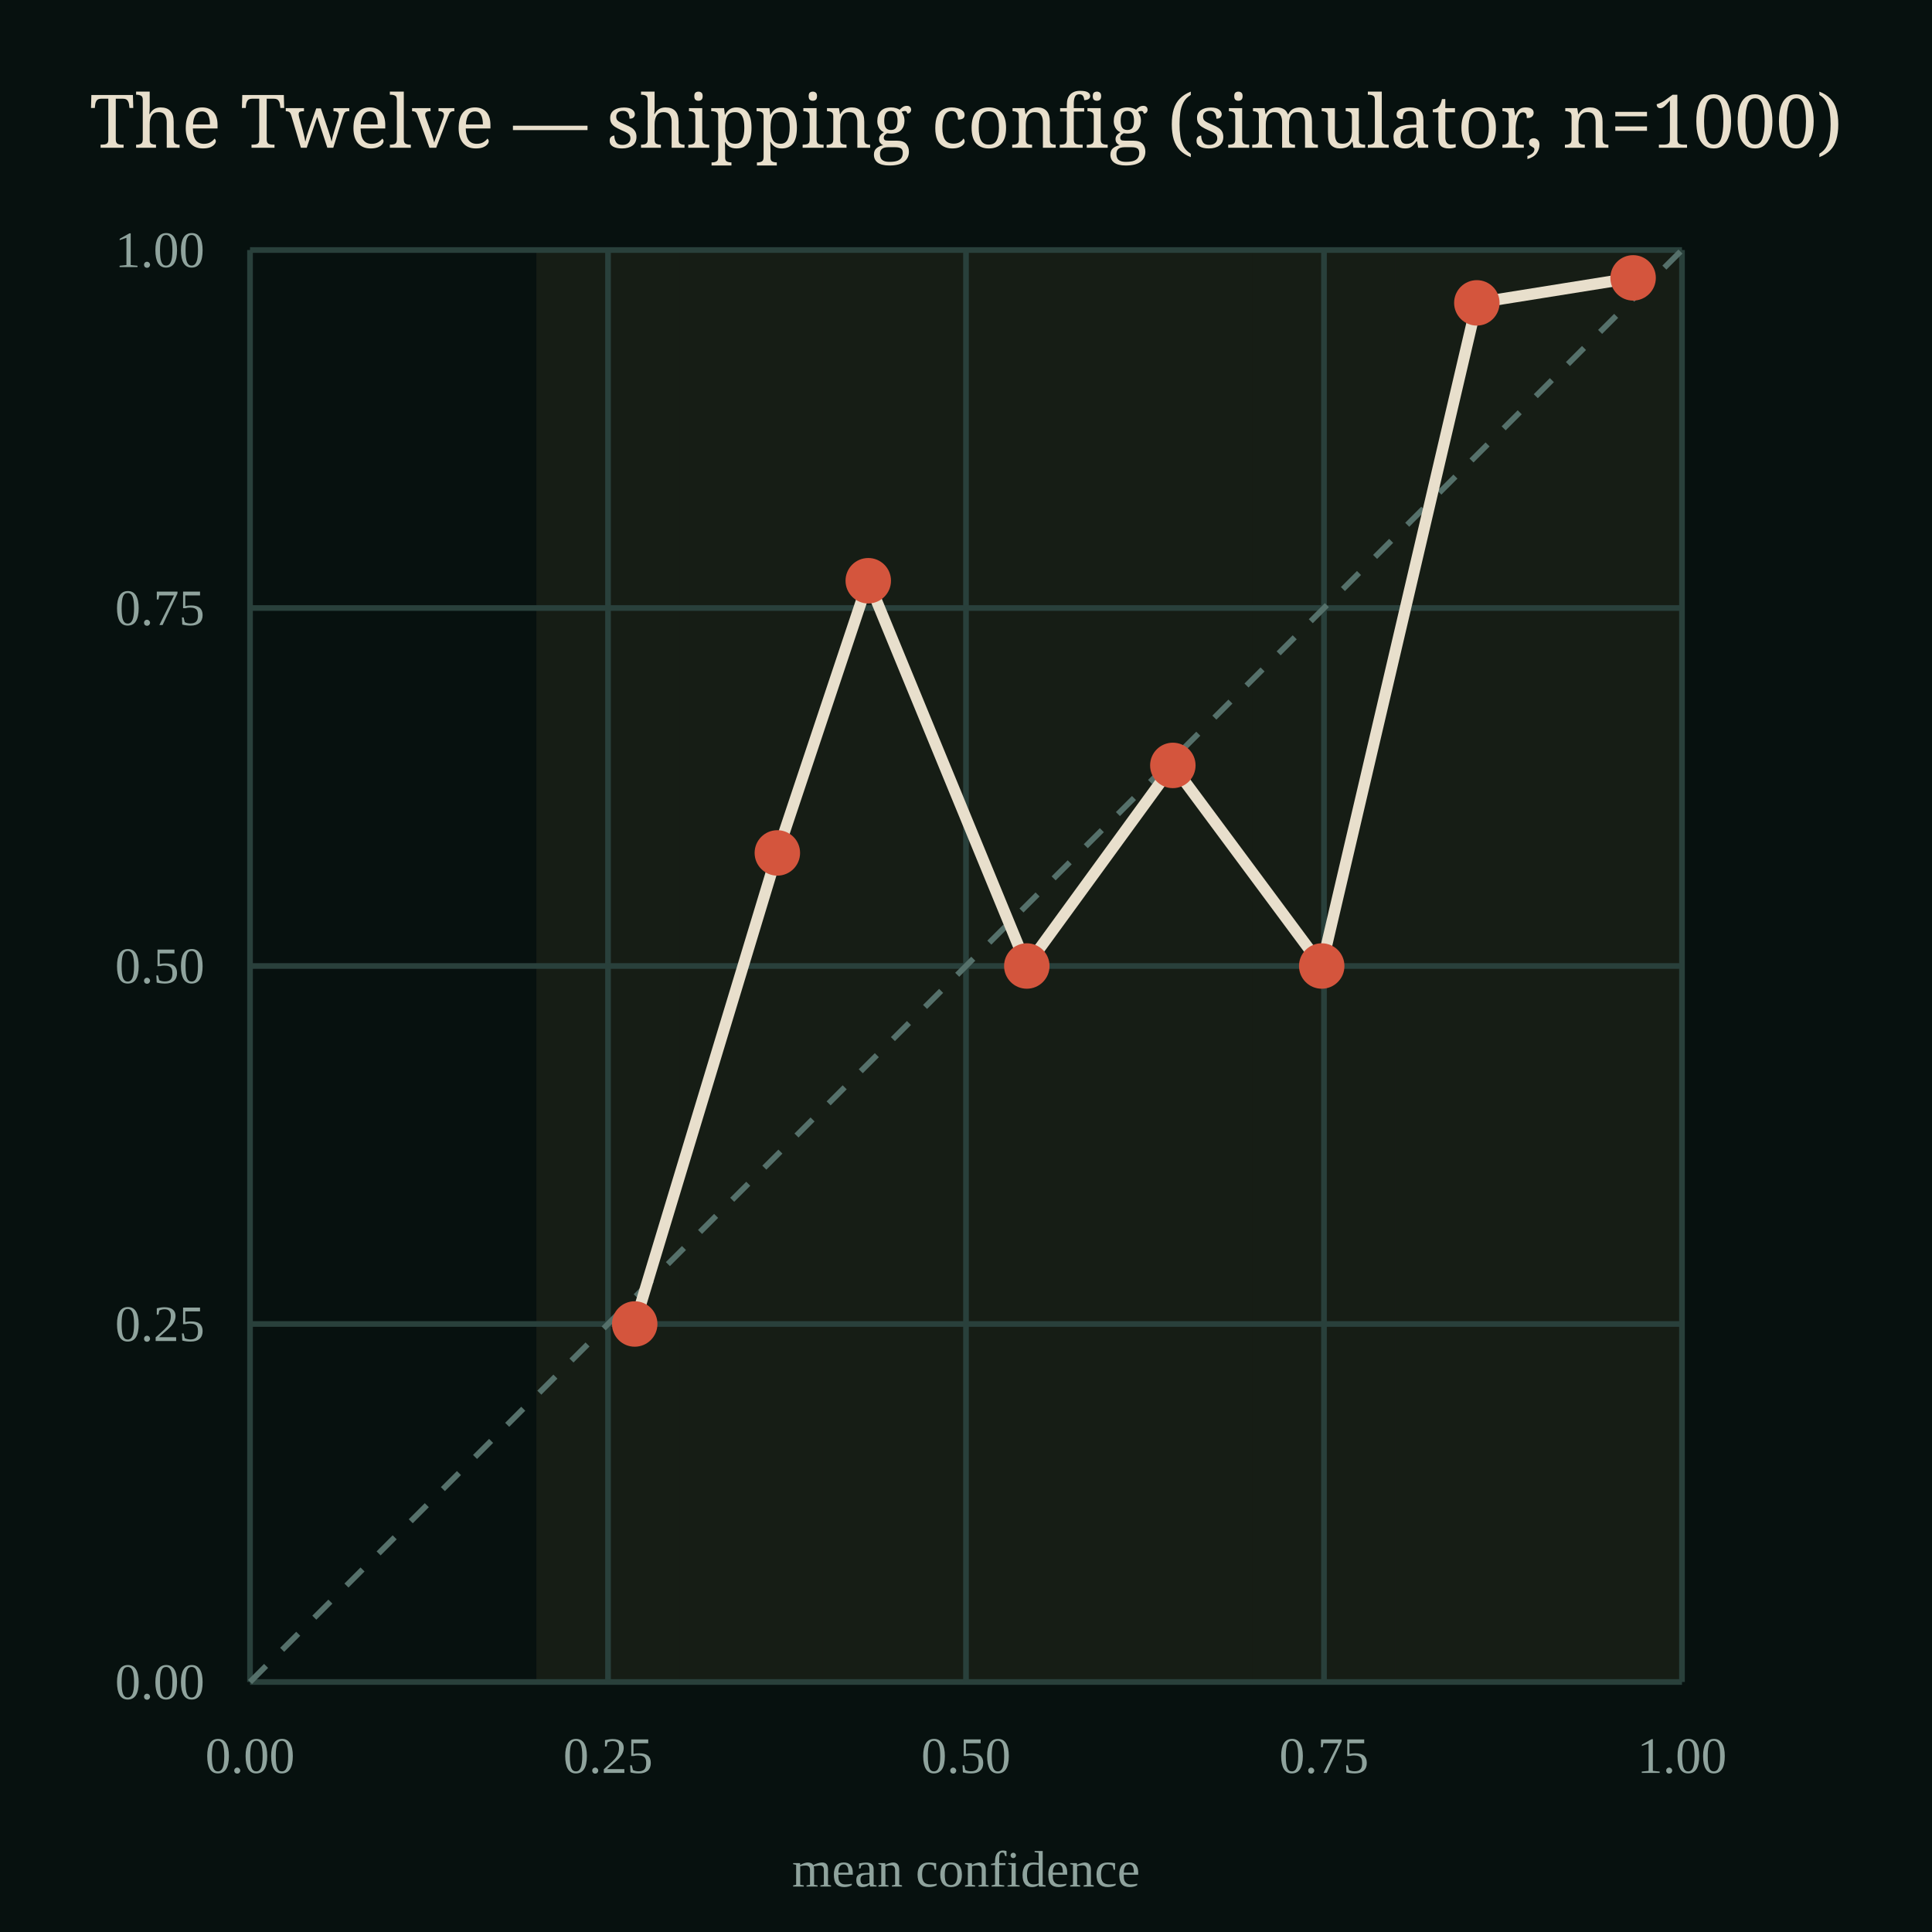
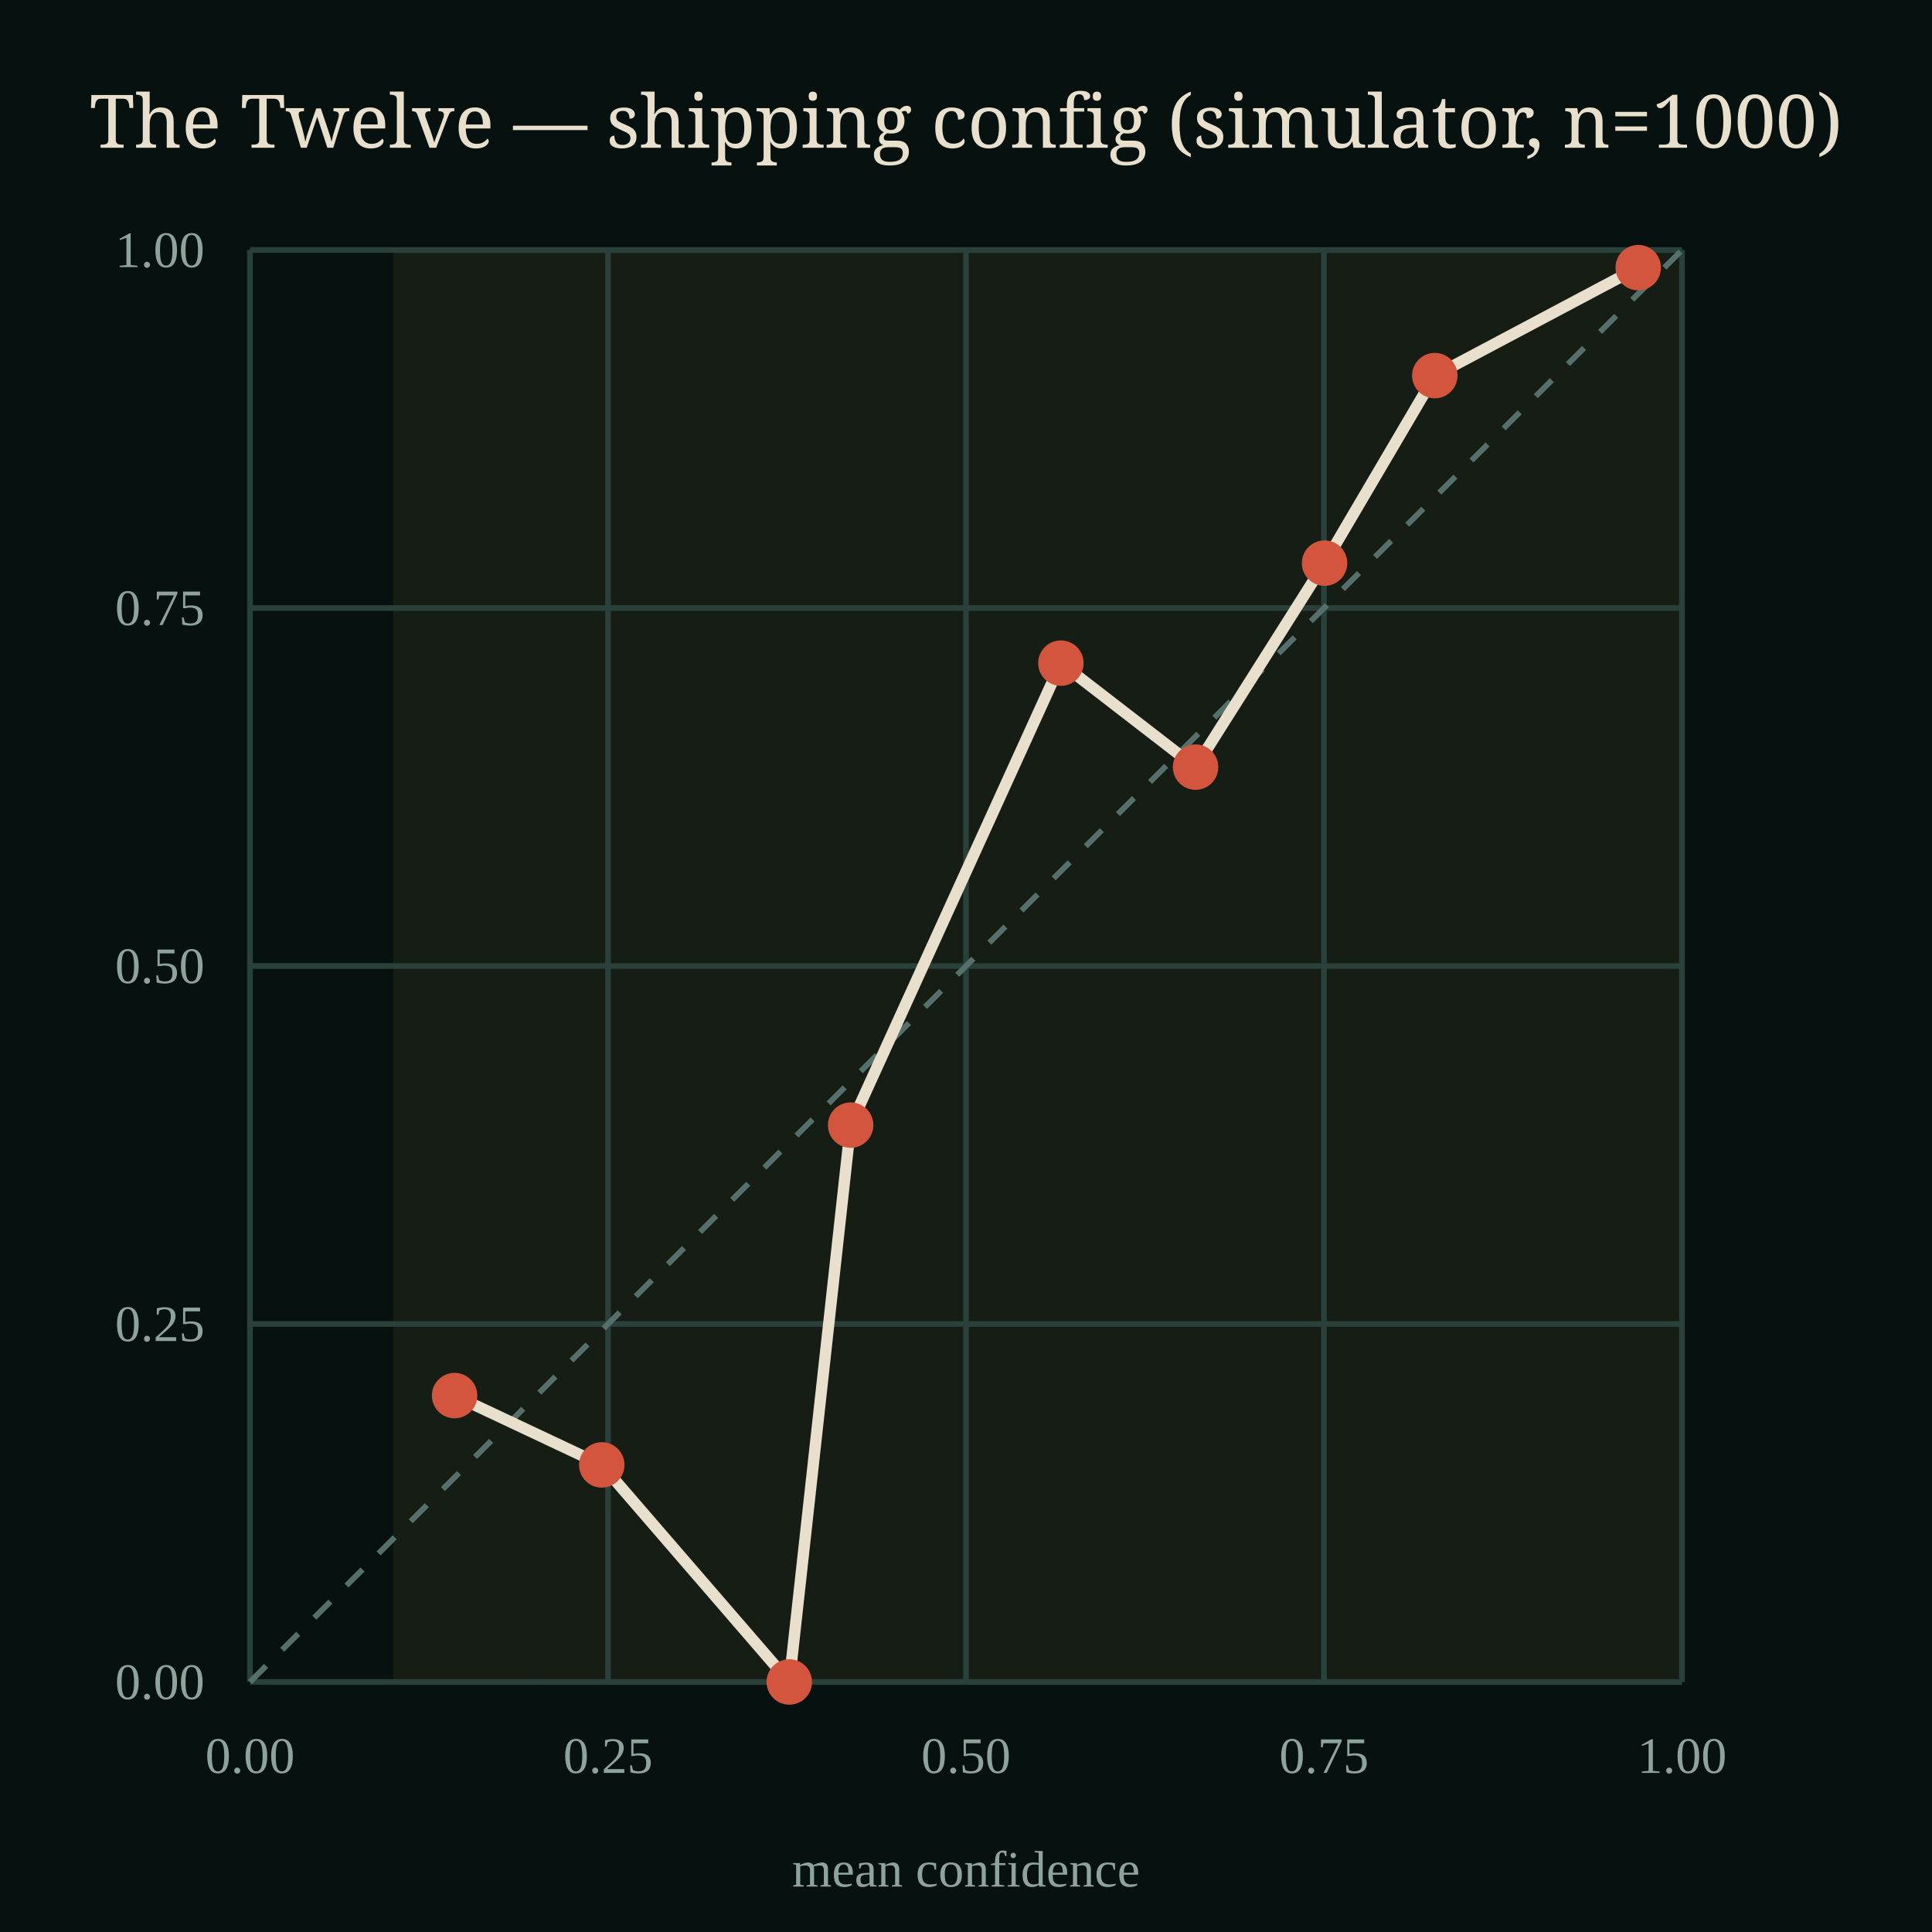
<svg xmlns="http://www.w3.org/2000/svg" width="340" height="340" viewBox="0 0 340 340" role="img" aria-label="The Twelve — shipping config (simulator, n=1000)">
  <rect width="340" height="340" fill="#07110f" />
+   <rect x="69.2" y="44" width="25.2" height="252" fill="#c9a25e" opacity="0.08" />
  <rect x="94.4" y="44" width="25.2" height="252" fill="#c9a25e" opacity="0.08" />
  <rect x="119.6" y="44" width="25.2" height="252" fill="#c9a25e" opacity="0.08" />
  <rect x="144.8" y="44" width="25.2" height="252" fill="#c9a25e" opacity="0.08" />
  <rect x="170.0" y="44" width="25.2" height="252" fill="#c9a25e" opacity="0.08" />
  <rect x="195.2" y="44" width="25.2" height="252" fill="#c9a25e" opacity="0.08" />
  <rect x="220.4" y="44" width="25.2" height="252" fill="#c9a25e" opacity="0.08" />
  <rect x="245.6" y="44" width="25.2" height="252" fill="#c9a25e" opacity="0.08" />
  <rect x="270.8" y="44" width="25.2" height="252" fill="#c9a25e" opacity="0.08" />
  <line x1="44" y1="44" x2="44" y2="296" stroke="#29403b" stroke-width="1" />
  <line x1="44" y1="296" x2="296" y2="296" stroke="#29403b" stroke-width="1" />
  <text x="44" y="312" fill="#8fa39d" font-size="9" text-anchor="middle">0.00</text>
  <text x="36" y="299" fill="#8fa39d" font-size="9" text-anchor="end">0.00</text>
  <line x1="107" y1="44" x2="107" y2="296" stroke="#29403b" stroke-width="1" />
  <line x1="44" y1="233" x2="296" y2="233" stroke="#29403b" stroke-width="1" />
  <text x="107" y="312" fill="#8fa39d" font-size="9" text-anchor="middle">0.25</text>
  <text x="36" y="236" fill="#8fa39d" font-size="9" text-anchor="end">0.25</text>
  <line x1="170" y1="44" x2="170" y2="296" stroke="#29403b" stroke-width="1" />
  <line x1="44" y1="170" x2="296" y2="170" stroke="#29403b" stroke-width="1" />
  <text x="170" y="312" fill="#8fa39d" font-size="9" text-anchor="middle">0.50</text>
  <text x="36" y="173" fill="#8fa39d" font-size="9" text-anchor="end">0.50</text>
  <line x1="233" y1="44" x2="233" y2="296" stroke="#29403b" stroke-width="1" />
  <line x1="44" y1="107" x2="296" y2="107" stroke="#29403b" stroke-width="1" />
  <text x="233" y="312" fill="#8fa39d" font-size="9" text-anchor="middle">0.75</text>
  <text x="36" y="110" fill="#8fa39d" font-size="9" text-anchor="end">0.75</text>
  <line x1="296" y1="44" x2="296" y2="296" stroke="#29403b" stroke-width="1" />
  <line x1="44" y1="44" x2="296" y2="44" stroke="#29403b" stroke-width="1" />
  <text x="296" y="312" fill="#8fa39d" font-size="9" text-anchor="middle">1.00</text>
  <text x="36" y="47" fill="#8fa39d" font-size="9" text-anchor="end">1.00</text>
  <line x1="44" y1="296" x2="296" y2="44" stroke="#55706a" stroke-dasharray="4 4" stroke-width="1" />
-   <polyline points="111.7,233.0 136.8,150.1 152.8,102.2 180.7,170.0 206.4,134.7 232.6,170.0 259.9,53.3 287.4,48.9" fill="none" stroke="#e8dfcc" stroke-width="2" />
-   <circle cx="111.7" cy="233.0" r="4" fill="#d4553d" />
-   <circle cx="136.8" cy="150.1" r="4" fill="#d4553d" />
-   <circle cx="152.8" cy="102.2" r="4" fill="#d4553d" />
-   <circle cx="180.7" cy="170.0" r="4" fill="#d4553d" />
-   <circle cx="206.4" cy="134.7" r="4" fill="#d4553d" />
-   <circle cx="232.6" cy="170.0" r="4" fill="#d4553d" />
-   <circle cx="259.9" cy="53.3" r="4" fill="#d4553d" />
-   <circle cx="287.4" cy="48.9" r="4" fill="#d4553d" />
+   <polyline points="80.0,245.6 105.9,257.8 138.9,296.0 149.7,198.0 186.7,116.7 210.4,135.0 233.1,99.1 252.5,66.1 288.3,47.1" fill="none" stroke="#e8dfcc" stroke-width="2" />
+   <circle cx="80.0" cy="245.6" r="4" fill="#d4553d" />
+   <circle cx="105.9" cy="257.8" r="4" fill="#d4553d" />
+   <circle cx="138.9" cy="296.0" r="4" fill="#d4553d" />
+   <circle cx="149.7" cy="198.0" r="4" fill="#d4553d" />
+   <circle cx="186.7" cy="116.7" r="4" fill="#d4553d" />
+   <circle cx="210.4" cy="135.0" r="4" fill="#d4553d" />
+   <circle cx="233.1" cy="99.1" r="4" fill="#d4553d" />
+   <circle cx="252.5" cy="66.1" r="4" fill="#d4553d" />
+   <circle cx="288.3" cy="47.1" r="4" fill="#d4553d" />
  <text x="170" y="26" fill="#e8dfcc" font-family="Georgia, serif" font-size="13" text-anchor="middle">The Twelve — shipping config (simulator, n=1000)</text>
  <text x="170" y="332" fill="#8fa39d" font-size="9" text-anchor="middle">mean confidence</text>
</svg>
